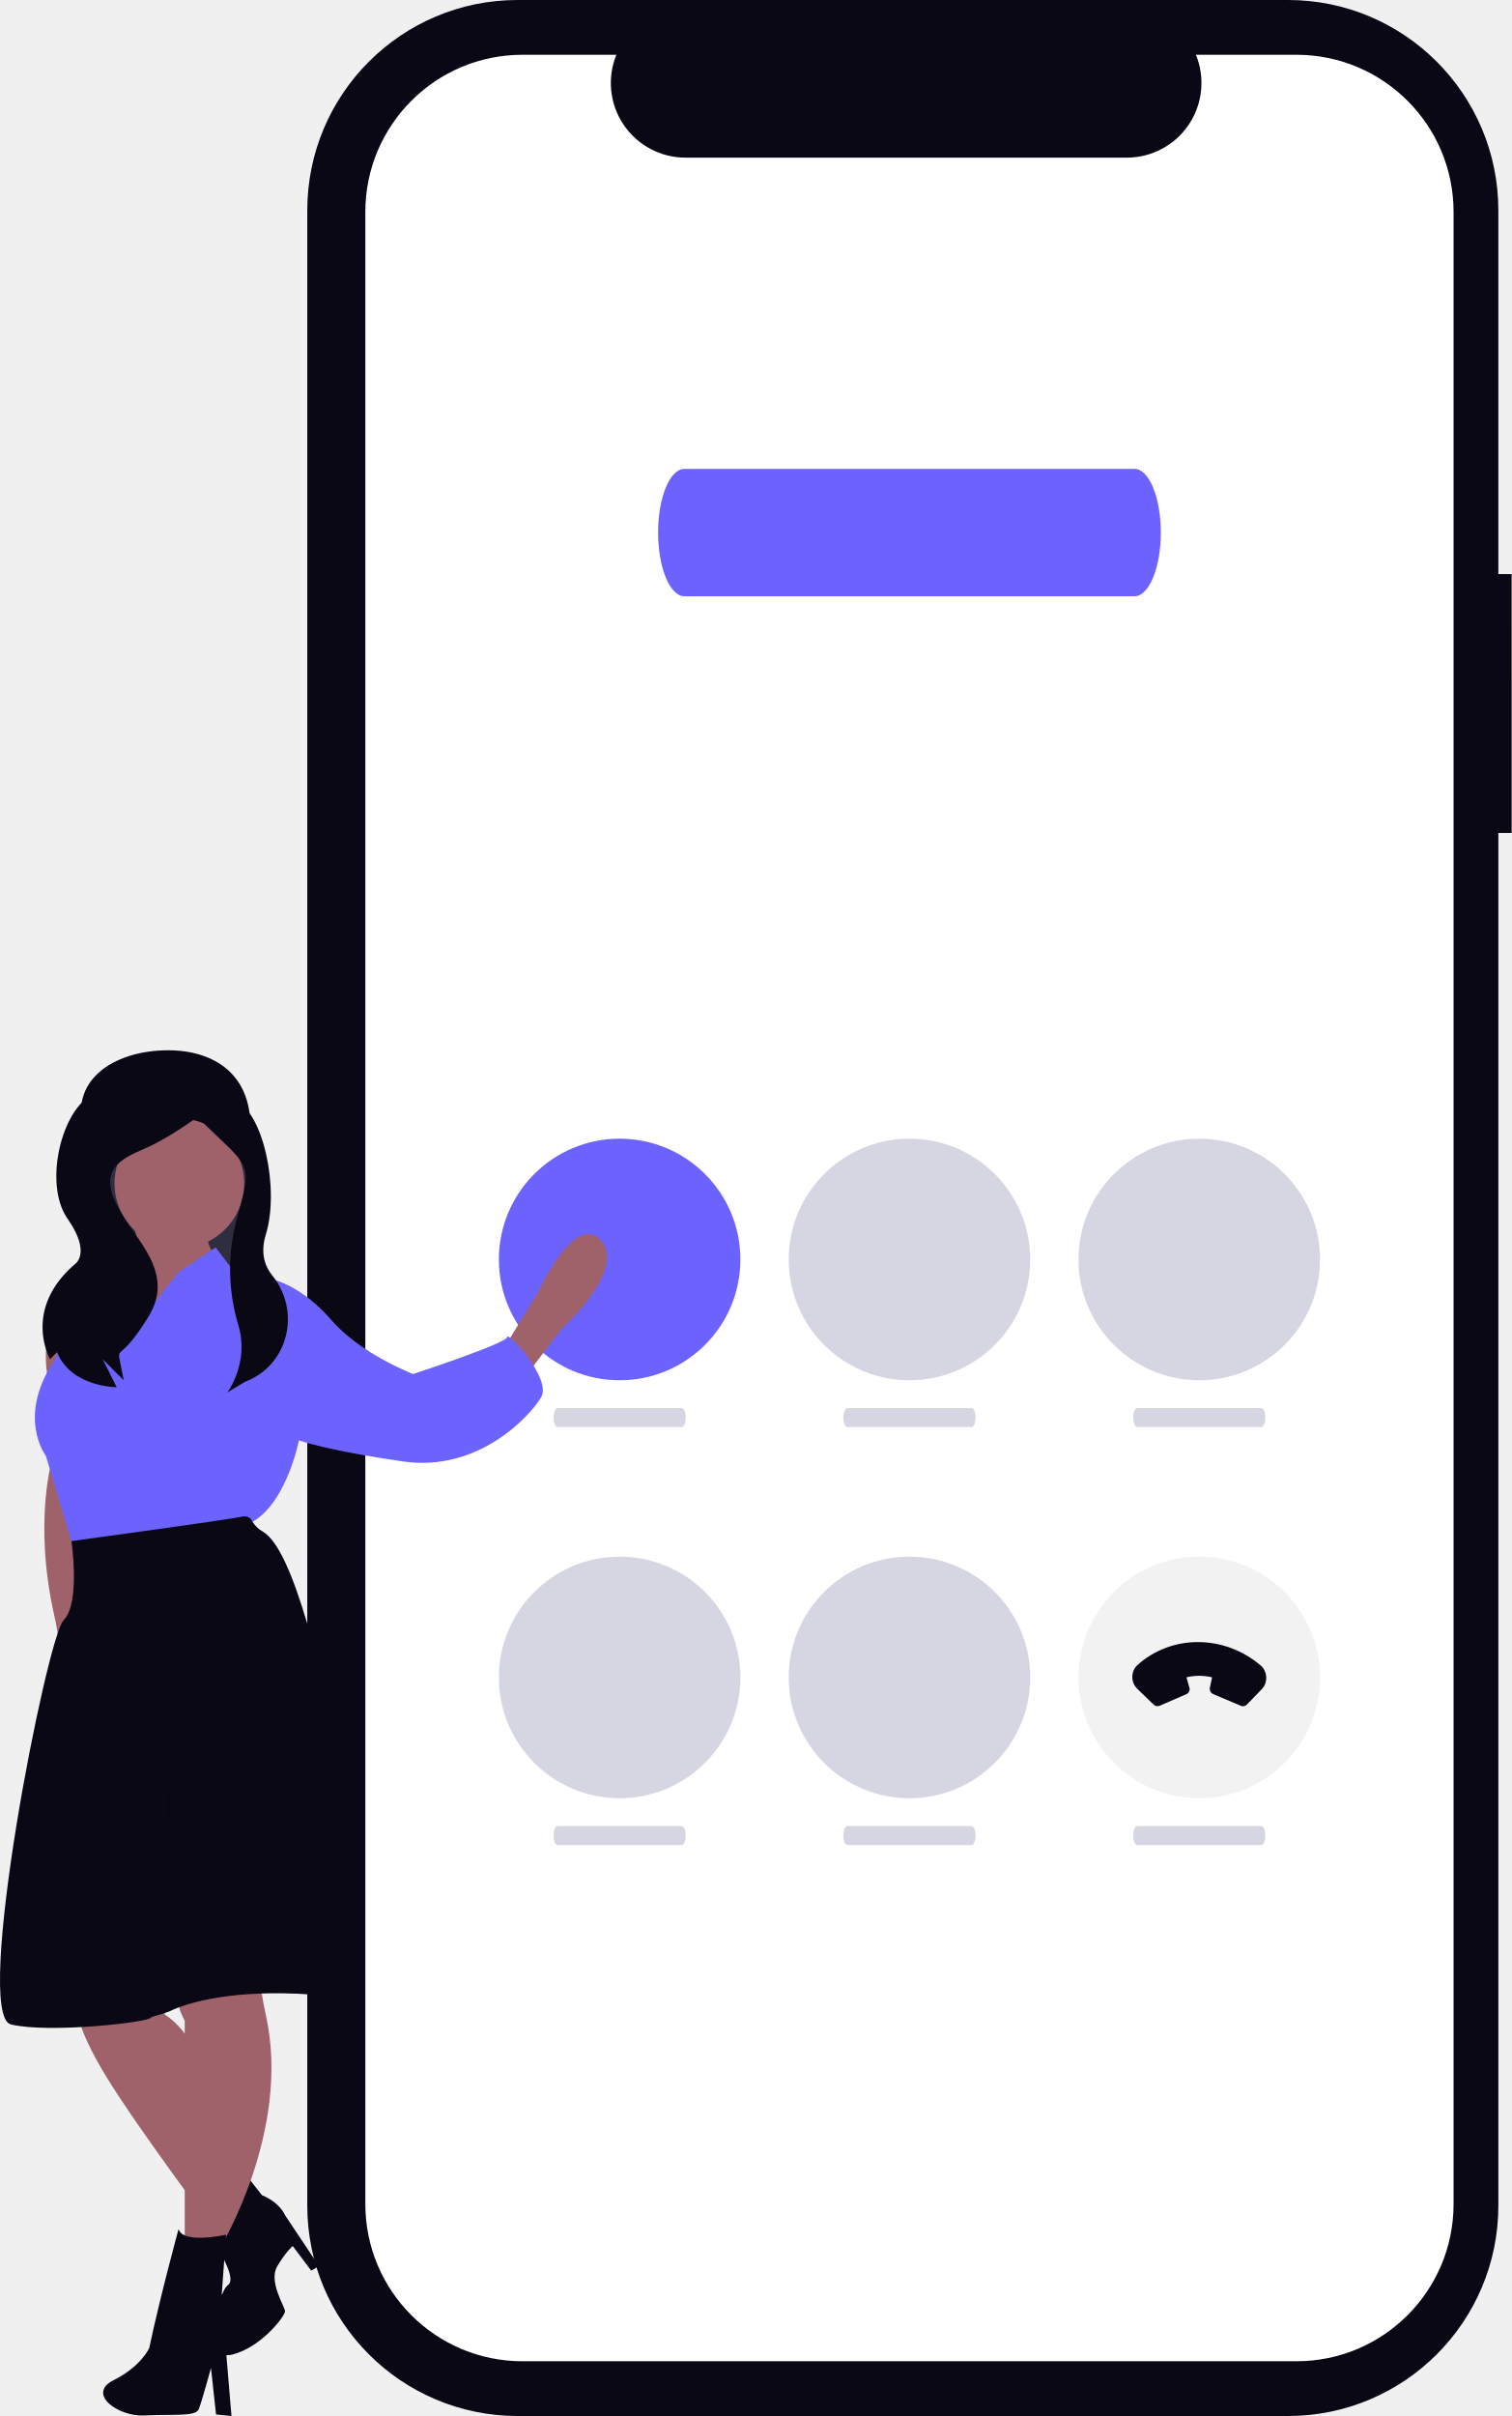
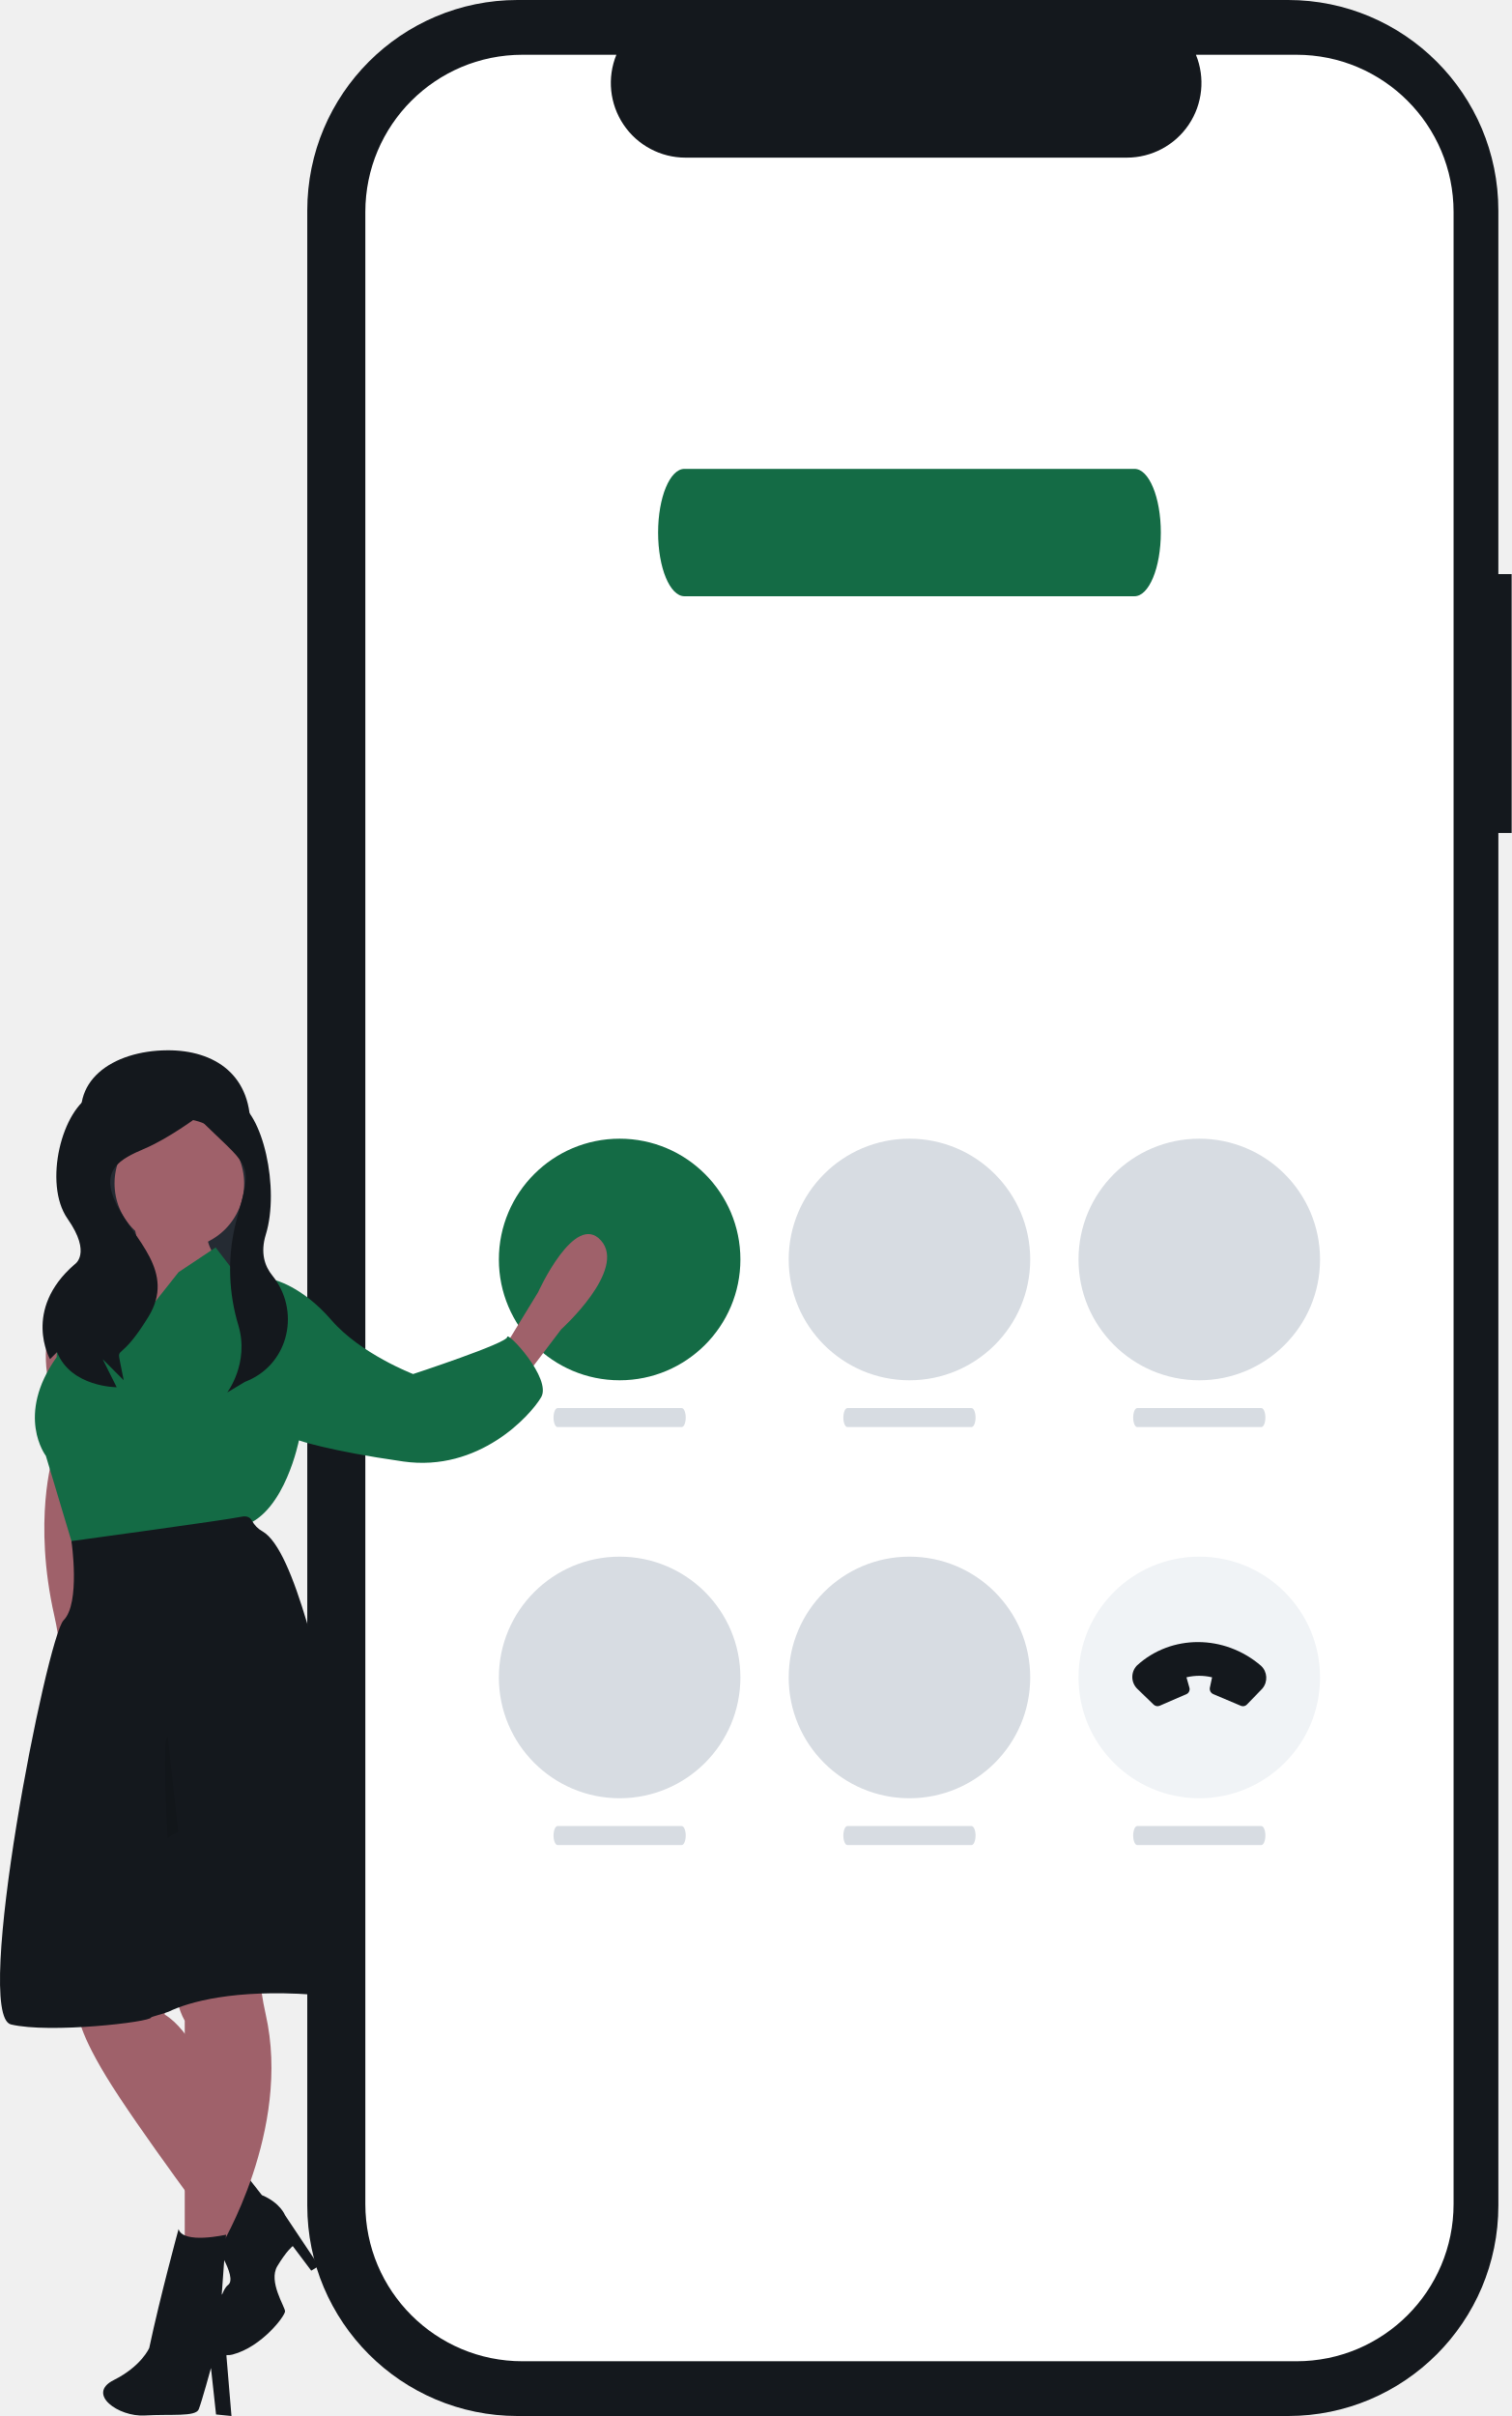
<svg xmlns="http://www.w3.org/2000/svg" width="500.713" height="800.054" viewBox="0 0 500.713 800.054" role="img" artist="Katerina Limpitsouni" source="https://undraw.co/">
  <g transform="translate(-577.567 -45.973)">
    <g transform="translate(-133.014 -94)">
-       <path d="M665.294,269.316h-4.4V148.89a69.7,69.7,0,0,0-69.7-69.7H336.062a69.7,69.7,0,0,0-69.7,69.7V809.551a69.7,69.7,0,0,0,69.7,69.7H591.2a69.7,69.7,0,0,0,69.7-69.7V355.035h4.4Z" transform="translate(546 60.78)" fill="#090814" />
+       <path d="M665.294,269.316h-4.4V148.89a69.7,69.7,0,0,0-69.7-69.7H336.062a69.7,69.7,0,0,0-69.7,69.7V809.551a69.7,69.7,0,0,0,69.7,69.7H591.2a69.7,69.7,0,0,0,69.7-69.7V355.035h4.4Z" transform="translate(546 60.78)" fill="#14181D" />
      <path d="M592.274,95.686h-33.3a24.729,24.729,0,0,1-22.9,34.069H389.9a24.729,24.729,0,0,1-22.9-34.069H335.9a52.051,52.051,0,0,0-52.051,52.051V807.429A52.051,52.051,0,0,0,335.9,859.479H592.264a52.051,52.051,0,0,0,52.051-52.051V147.737a52.051,52.051,0,0,0-52.039-52.051Z" transform="translate(547.746 62.421)" fill="#fff" />
    </g>
-     <circle cx="40" cy="40" r="40" transform="translate(742.815 423.048)" fill="#6c63ff" />
-     <circle cx="40" cy="40" r="40" transform="translate(838.815 423.048)" fill="#d6d6e3" />
-     <circle cx="40" cy="40" r="40" transform="translate(934.815 423.048)" fill="#d6d6e3" />
-     <circle cx="40" cy="40" r="40" transform="translate(742.815 561.458)" fill="#d6d6e3" />
-     <circle cx="40" cy="40" r="40" transform="translate(838.815 561.458)" fill="#d6d6e3" />
-     <circle cx="40" cy="40" r="40" transform="translate(934.815 561.458)" fill="#f2f2f2" />
-     <path d="M881.078,194.2H839.969c-.741,0-1.341-1.408-1.341-3.145s.6-3.145,1.341-3.145h41.108c.741,0,1.341,1.408,1.341,3.145s-.6,3.145-1.341,3.145Z" transform="translate(-77.708 324.345)" fill="#d6d6e3" />
-     <path d="M881.078,194.2H839.969c-.741,0-1.341-1.408-1.341-3.145s.6-3.145,1.341-3.145h41.108c.741,0,1.341,1.408,1.341,3.145s-.6,3.145-1.341,3.145Z" transform="translate(18.292 324.345)" fill="#d6d6e3" />
-     <path d="M881.078,194.2H839.969c-.741,0-1.341-1.408-1.341-3.145s.6-3.145,1.341-3.145h41.108c.741,0,1.341,1.408,1.341,3.145s-.6,3.145-1.341,3.145Z" transform="translate(114.292 324.345)" fill="#d6d6e3" />
-     <path d="M881.078,194.2H839.969c-.741,0-1.341-1.408-1.341-3.145s.6-3.145,1.341-3.145h41.108c.741,0,1.341,1.408,1.341,3.145s-.6,3.145-1.341,3.145Z" transform="translate(-77.708 462.756)" fill="#d6d6e3" />
-     <path d="M881.078,194.2H839.969c-.741,0-1.341-1.408-1.341-3.145s.6-3.145,1.341-3.145h41.108c.741,0,1.341,1.408,1.341,3.145s-.6,3.145-1.341,3.145Z" transform="translate(18.292 462.756)" fill="#d6d6e3" />
-     <path d="M881.078,194.2H839.969c-.741,0-1.341-1.408-1.341-3.145s.6-3.145,1.341-3.145h41.108c.741,0,1.341,1.408,1.341,3.145s-.6,3.145-1.341,3.145Z" transform="translate(114.292 462.756)" fill="#d6d6e3" />
-     <path d="M217.977,231.132c-4.821,0-8.729,9.443-8.729,21.091s3.908,21.091,8.729,21.091H367.041c4.821,0,8.729-9.443,8.729-21.091s-3.908-21.091-8.729-21.091Z" transform="translate(586.307 -29.893)" fill="#6c63ff" />
-     <path d="M14.516,3a1.779,1.779,0,0,1,1.568.961l.091.2,3.576,9.259a1.893,1.893,0,0,1-.56,2.148l-.179.126L16.02,17.558l.113.191a18.213,18.213,0,0,0,5.6,5.8l.182.115,1.8-3.1a1.762,1.762,0,0,1,1.99-.839l.206.072,8.94,3.7A1.843,1.843,0,0,1,35.96,25l.013.224V32.63A5.478,5.478,0,0,1,30.5,38.182C15.162,37.217,2.933,24.552,2,8.556A5.476,5.476,0,0,1,7.05,3.009L7.364,3h7.152Z" transform="matrix(-0.695, 0.719, -0.719, -0.695, 1002.816, 602.104)" fill="#090814" />
+     <circle cx="40" cy="40" r="40" transform="translate(742.815 423.048)" fill="#146B45" />
+     <circle cx="40" cy="40" r="40" transform="translate(838.815 423.048)" fill="#D7DCE2" />
+     <circle cx="40" cy="40" r="40" transform="translate(934.815 423.048)" fill="#D7DCE2" />
+     <circle cx="40" cy="40" r="40" transform="translate(742.815 561.458)" fill="#D7DCE2" />
+     <circle cx="40" cy="40" r="40" transform="translate(838.815 561.458)" fill="#D7DCE2" />
+     <circle cx="40" cy="40" r="40" transform="translate(934.815 561.458)" fill="#F0F3F6" />
+     <path d="M881.078,194.2H839.969c-.741,0-1.341-1.408-1.341-3.145s.6-3.145,1.341-3.145h41.108c.741,0,1.341,1.408,1.341,3.145s-.6,3.145-1.341,3.145Z" transform="translate(-77.708 324.345)" fill="#D7DCE2" />
+     <path d="M881.078,194.2H839.969c-.741,0-1.341-1.408-1.341-3.145s.6-3.145,1.341-3.145h41.108c.741,0,1.341,1.408,1.341,3.145s-.6,3.145-1.341,3.145Z" transform="translate(18.292 324.345)" fill="#D7DCE2" />
+     <path d="M881.078,194.2H839.969c-.741,0-1.341-1.408-1.341-3.145s.6-3.145,1.341-3.145h41.108c.741,0,1.341,1.408,1.341,3.145s-.6,3.145-1.341,3.145Z" transform="translate(114.292 324.345)" fill="#D7DCE2" />
+     <path d="M881.078,194.2H839.969c-.741,0-1.341-1.408-1.341-3.145s.6-3.145,1.341-3.145h41.108c.741,0,1.341,1.408,1.341,3.145s-.6,3.145-1.341,3.145Z" transform="translate(-77.708 462.756)" fill="#D7DCE2" />
+     <path d="M881.078,194.2H839.969c-.741,0-1.341-1.408-1.341-3.145s.6-3.145,1.341-3.145h41.108c.741,0,1.341,1.408,1.341,3.145s-.6,3.145-1.341,3.145Z" transform="translate(18.292 462.756)" fill="#D7DCE2" />
+     <path d="M881.078,194.2H839.969c-.741,0-1.341-1.408-1.341-3.145s.6-3.145,1.341-3.145h41.108c.741,0,1.341,1.408,1.341,3.145s-.6,3.145-1.341,3.145Z" transform="translate(114.292 462.756)" fill="#D7DCE2" />
+     <path d="M217.977,231.132c-4.821,0-8.729,9.443-8.729,21.091s3.908,21.091,8.729,21.091H367.041c4.821,0,8.729-9.443,8.729-21.091s-3.908-21.091-8.729-21.091Z" transform="translate(586.307 -29.893)" fill="#146B45" />
+     <path d="M14.516,3a1.779,1.779,0,0,1,1.568.961l.091.2,3.576,9.259a1.893,1.893,0,0,1-.56,2.148l-.179.126L16.02,17.558l.113.191a18.213,18.213,0,0,0,5.6,5.8l.182.115,1.8-3.1a1.762,1.762,0,0,1,1.99-.839l.206.072,8.94,3.7A1.843,1.843,0,0,1,35.96,25l.013.224V32.63A5.478,5.478,0,0,1,30.5,38.182C15.162,37.217,2.933,24.552,2,8.556A5.476,5.476,0,0,1,7.05,3.009L7.364,3h7.152Z" transform="matrix(-0.695, 0.719, -0.719, -0.695, 1002.816, 602.104)" fill="#14181D" />
    <g transform="translate(577.567 393.773)">
-       <path d="M949.866,389.156c4.843,14.337,12.268,27.4,27.4,27.4s26.548-12.292,27.4-27.4c1.09-19.307-11.919-27.481-27.4-27.4C958.977,361.85,944.119,372.141,949.866,389.156Z" transform="translate(-921.792 -361.755)" fill="#090814" />
-       <rect width="54.081" height="68.503" transform="translate(28.794 26.786)" fill="#2f2e41" />
+       <path d="M949.866,389.156c4.843,14.337,12.268,27.4,27.4,27.4s26.548-12.292,27.4-27.4c1.09-19.307-11.919-27.481-27.4-27.4C958.977,361.85,944.119,372.141,949.866,389.156Z" transform="translate(-921.792 -361.755)" fill="#14181D" />
+       <rect width="54.081" height="68.503" transform="translate(28.794 26.786)" fill="#252B33" />
      <path d="M1016.733,440.527h-4.6A40.95,40.95,0,0,0,1006,474.26c5.111,19.422,1.022,23,1.022,23s-6.654,21.032.5,52.721-6.635,40.3-6.635,40.3l12.778-25.555,7.155-67.466Z" transform="translate(-989.526 -362.707)" fill="#9f616a" />
      <path d="M972.031,415.435s4.089,16.355,2.044,16.355-9.2,8.689-9.2,8.689l-4.6,16.866,3.578,12.267,12.267-2.556,15.333-16.866,4.6-4.6,4.089-14.822s-5.111-6.133-1.533-11.244S972.031,415.435,972.031,415.435Z" transform="translate(-928.725 -362.403)" fill="#9f616a" />
      <path d="M829,461.02l11.244-18.4s12.138-26.856,20.826-17.145-13.16,29.411-13.16,29.411l-11.244,14.822Z" transform="translate(-662.006 -362.499)" fill="#9f616a" />
      <path d="M950.446,623.258l8.178,59.8s-1.022,4.6,9.2,21.466,37.822,53.666,37.822,53.666l8.178-15.333s-9.711-48.555-26.577-58.777l2.044-73.6Z" transform="translate(-932.695 -364.762)" fill="#9f616a" />
-       <path d="M936.871,738.268l-11.244,21.466s9.2,12.916,5.622,15.472-8.178,25.555,1.533,23,17.378-12.778,17.378-14.311-5.622-9.85-2.555-14.961,5.111-6.644,5.111-6.644l6.12,8.136,2.555-1.533L950.16,752.068s-1.533-4.089-7.667-6.644Z" transform="translate(-855.743 -366.307)" fill="#090814" />
+       <path d="M936.871,738.268l-11.244,21.466s9.2,12.916,5.622,15.472-8.178,25.555,1.533,23,17.378-12.778,17.378-14.311-5.622-9.85-2.555-14.961,5.111-6.644,5.111-6.644l6.12,8.136,2.555-1.533L950.16,752.068s-1.533-4.089-7.667-6.644Z" transform="translate(-855.743 -366.307)" fill="#14181D" />
      <path d="M935.313,614.773s-3.97,56.528,4.719,71.35v73.6l11.755,1.533s23.74-38.965,15.051-77.3,8.971-73.478,8.971-73.478Z" transform="translate(-878.837 -364.762)" fill="#9f616a" />
      <ellipse cx="21.466" cy="21.466" rx="21.466" ry="21.466" transform="translate(37.94 22.622)" fill="#9f616a" />
-       <path d="M876.682,463.118l21.466-27.089,12.266-8.178,5.111,6.644,14.311,4.089s9.2,2.044,18.911,13.289,27.088,17.889,27.088,17.889,31.177-10.222,31.177-12.267,14.822,13.8,11.244,19.933-20.63,24.871-45.674,21.294-34.569-6.983-34.569-6.983-4.6,23.511-17.889,28.111-56.733,7.667-56.733,7.667l-9.2-30.666s-10.222-13.289,3.578-32.711c0,0,.265-10.862,1.749-18.09.577-2.811,1.338-5.073,2.34-5.932,3.578-3.067,22.489-8.178,22.489-8.178s-3.067,10.222-4.6,10.733S874.637,460.563,876.682,463.118Z" transform="translate(-838.997 -362.554)" fill="#6c63ff" />
-       <path d="M1019.657,676.335c-25.739-1.789-40.725,2.428-47.41,5.643-1.243.562-5.879,1.742-5.879,1.936,0,1.533-33.634,5.387-46.412,2.321S931.775,558,937.4,552.374s2.591-26.2,2.591-26.2,51.586-7.023,56.186-8.045c2.055-.455,3.092.312,3.608,1.3a8.838,8.838,0,0,0,3.5,3.532c10.851,6.251,19.56,49.47,26.117,73.364C1036.551,622.395,1019.657,676.335,1019.657,676.335Z" transform="translate(-916.323 -363.644)" fill="#090814" />
-       <path d="M979.943,756.892s-6.012,21.96-9.711,39.355c0,0-2.556,6.037-11.755,10.637s1.561,12.239,10.25,11.728,16.866.511,17.889-2.044,4.061-13.676,4.061-13.676l1.678,15.383,5.111.511L995.787,798.8s4.089-7.667-1.533-20.444l1.419-19.613S981.476,762,979.943,756.892Z" transform="translate(-920.792 -366.532)" fill="#090814" />
+       <path d="M876.682,463.118l21.466-27.089,12.266-8.178,5.111,6.644,14.311,4.089s9.2,2.044,18.911,13.289,27.088,17.889,27.088,17.889,31.177-10.222,31.177-12.267,14.822,13.8,11.244,19.933-20.63,24.871-45.674,21.294-34.569-6.983-34.569-6.983-4.6,23.511-17.889,28.111-56.733,7.667-56.733,7.667l-9.2-30.666s-10.222-13.289,3.578-32.711c0,0,.265-10.862,1.749-18.09.577-2.811,1.338-5.073,2.34-5.932,3.578-3.067,22.489-8.178,22.489-8.178s-3.067,10.222-4.6,10.733S874.637,460.563,876.682,463.118Z" transform="translate(-838.997 -362.554)" fill="#146B45" />
+       <path d="M1019.657,676.335c-25.739-1.789-40.725,2.428-47.41,5.643-1.243.562-5.879,1.742-5.879,1.936,0,1.533-33.634,5.387-46.412,2.321S931.775,558,937.4,552.374s2.591-26.2,2.591-26.2,51.586-7.023,56.186-8.045c2.055-.455,3.092.312,3.608,1.3a8.838,8.838,0,0,0,3.5,3.532c10.851,6.251,19.56,49.47,26.117,73.364C1036.551,622.395,1019.657,676.335,1019.657,676.335Z" transform="translate(-916.323 -363.644)" fill="#14181D" />
+       <path d="M979.943,756.892s-6.012,21.96-9.711,39.355c0,0-2.556,6.037-11.755,10.637s1.561,12.239,10.25,11.728,16.866.511,17.889-2.044,4.061-13.676,4.061-13.676l1.678,15.383,5.111.511L995.787,798.8s4.089-7.667-1.533-20.444l1.419-19.613S981.476,762,979.943,756.892Z" transform="translate(-920.792 -366.532)" fill="#14181D" />
      <path d="M977.181,623.308a16.944,16.944,0,0,0-3.486,2.116c-.271-4.83-1.835-34.04.041-33.569Z" transform="translate(-918.164 -364.537)" opacity="0.1" style="isolation:isolate" />
-       <path d="M990.231,376.434s.238-1.323,9.535,2.163,14.871,29.217,10.222,44.325c-1.873,6.089-.349,10.479,2.138,13.55,9.334,11.527,5.66,28.839-7.936,34.766q-.576.251-1.175.5l-5.811,3.487s7.408-9.747,3.7-22.216a63.927,63.927,0,0,1-1.154-32.726c.425-1.826.909-3.708,1.457-5.629,4.649-16.271,2.388-14.392-13.883-30.663,0,0-9.3,6.973-17.433,10.46s-15.109,6.973-9.3,18.6,19.758,22.082,10.46,37.191-10.46,9.3-9.3,15.109h0l1.162,5.811-6.973-6.973,4.649,9.3s-15.109,0-19.758-11.622l-2.324,2.324s-9.3-16.271,8.135-31.38c0,0,5.811-3.487-2.324-15.109s-1.887-36.61,8.573-41.259S990.231,376.434,990.231,376.434Z" transform="translate(-921.938 -361.907)" fill="#090814" />
+       <path d="M990.231,376.434s.238-1.323,9.535,2.163,14.871,29.217,10.222,44.325c-1.873,6.089-.349,10.479,2.138,13.55,9.334,11.527,5.66,28.839-7.936,34.766q-.576.251-1.175.5l-5.811,3.487s7.408-9.747,3.7-22.216a63.927,63.927,0,0,1-1.154-32.726c.425-1.826.909-3.708,1.457-5.629,4.649-16.271,2.388-14.392-13.883-30.663,0,0-9.3,6.973-17.433,10.46s-15.109,6.973-9.3,18.6,19.758,22.082,10.46,37.191-10.46,9.3-9.3,15.109h0l1.162,5.811-6.973-6.973,4.649,9.3s-15.109,0-19.758-11.622l-2.324,2.324s-9.3-16.271,8.135-31.38c0,0,5.811-3.487-2.324-15.109s-1.887-36.61,8.573-41.259S990.231,376.434,990.231,376.434Z" transform="translate(-921.938 -361.907)" fill="#14181D" />
    </g>
  </g>
</svg>
